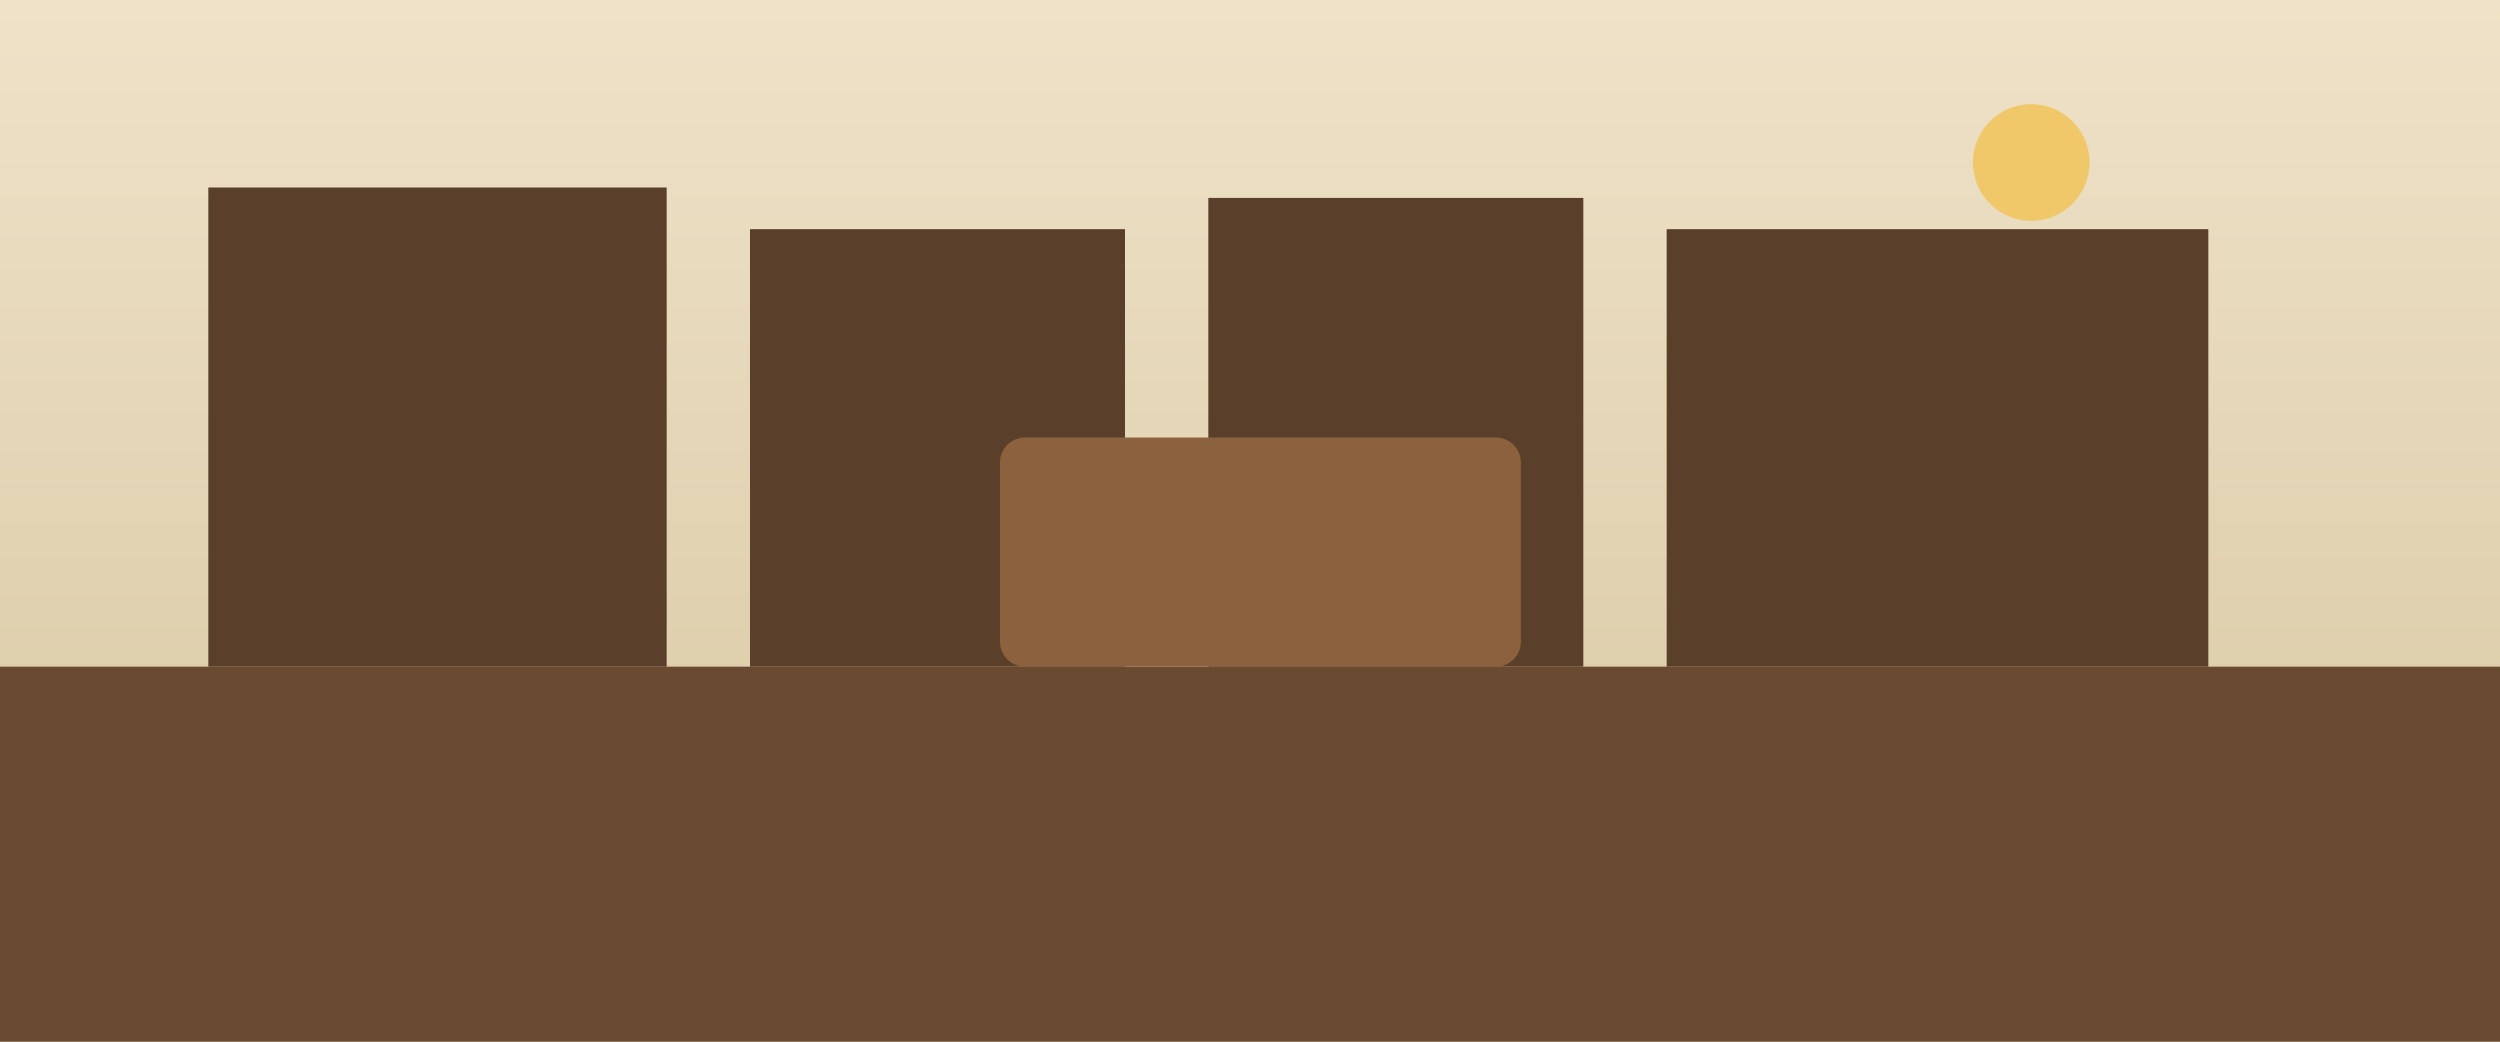
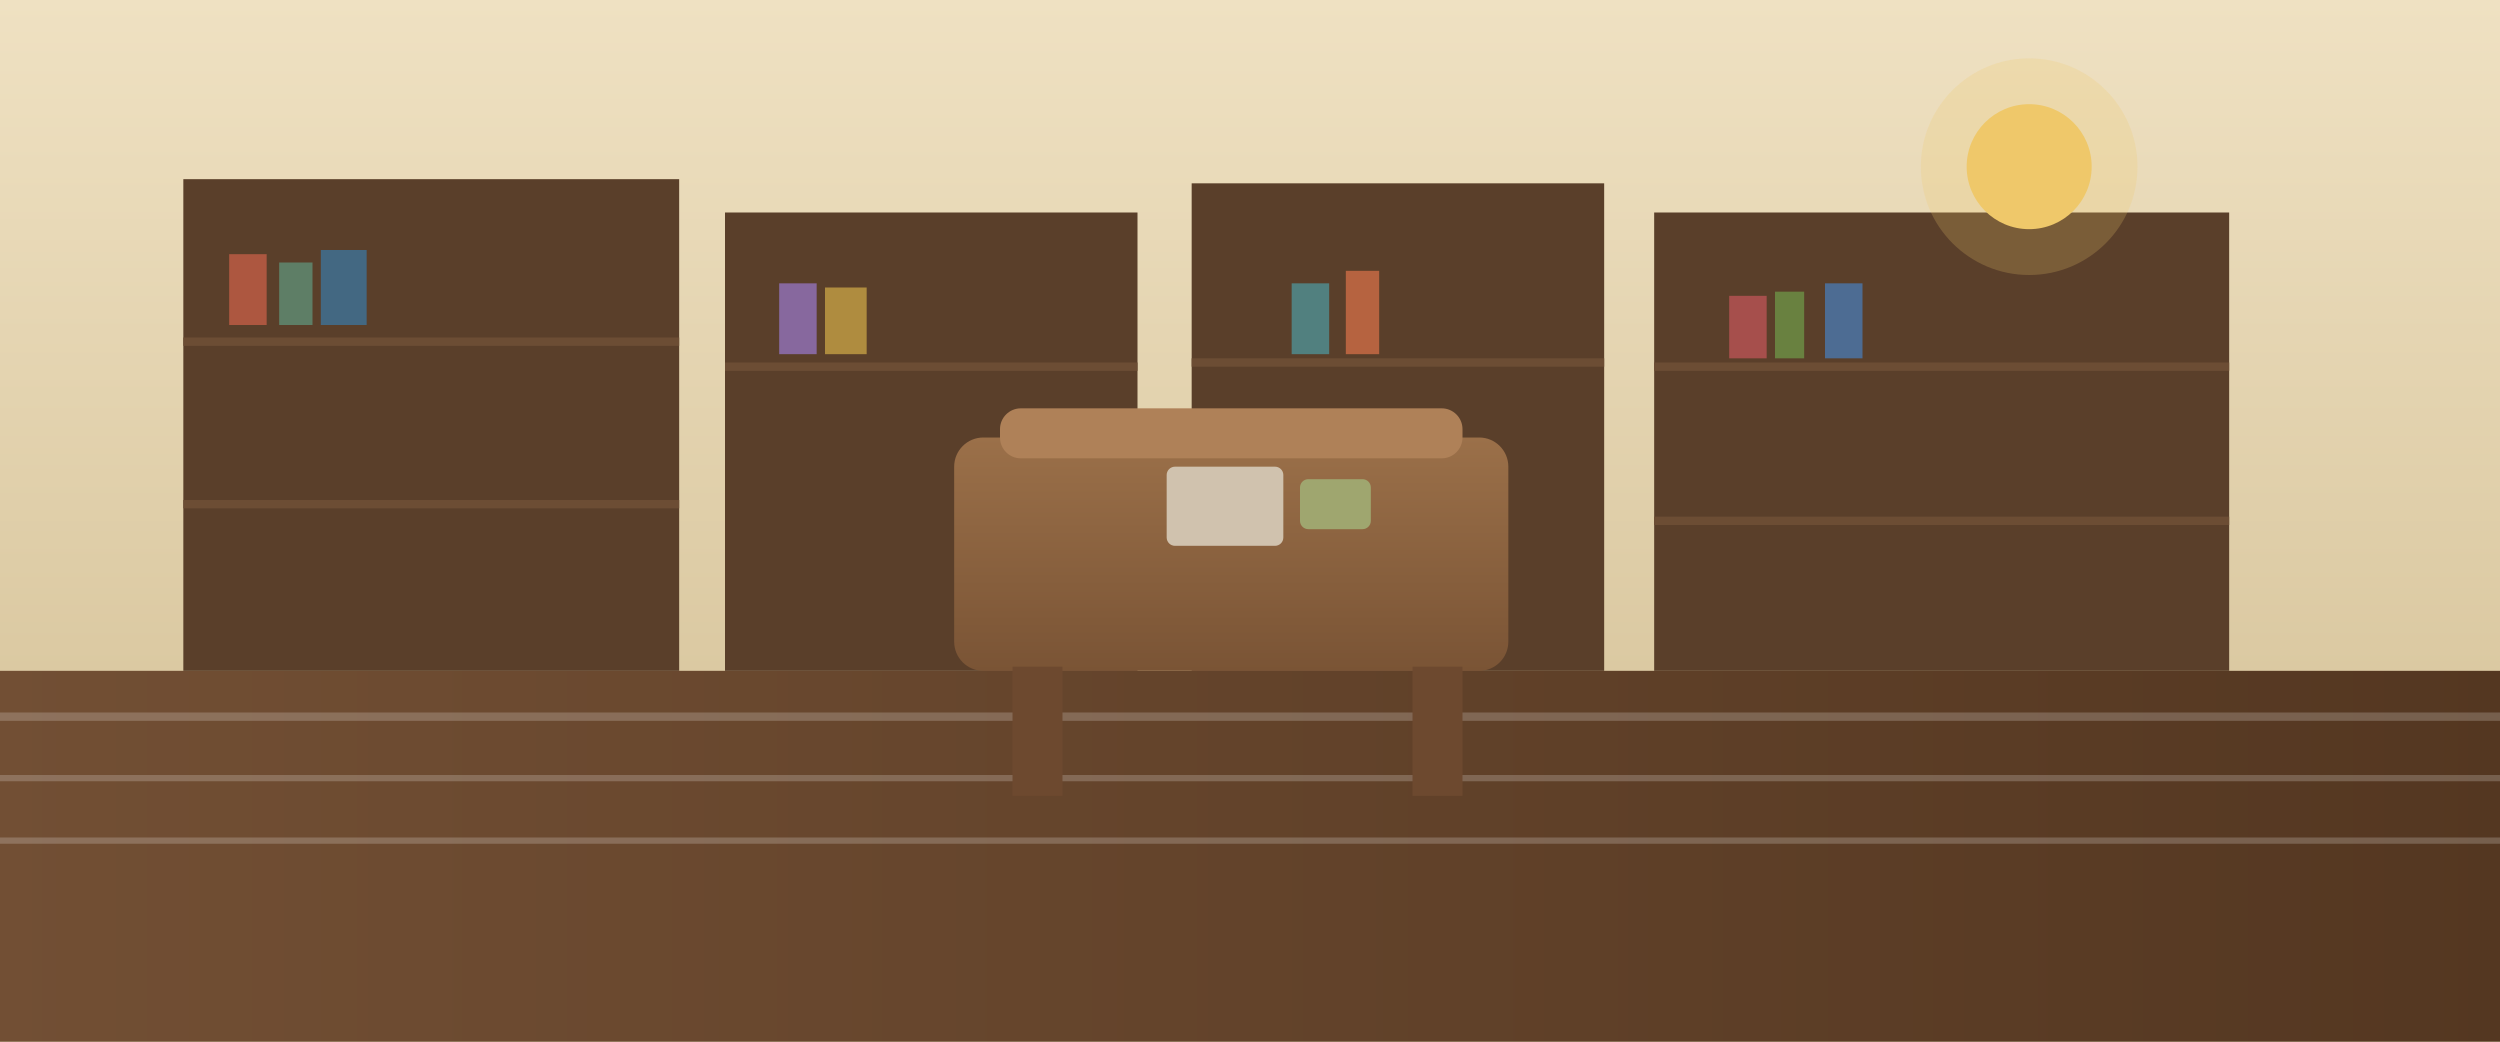
<svg xmlns="http://www.w3.org/2000/svg" viewBox="0 0 1200 500">
  <defs>
    <linearGradient id="wall" x1="0" y1="0" x2="0" y2="1">
-       <stop offset="0%" stop-color="#efe2c8" />
-       <stop offset="100%" stop-color="#d6c59f" />
+       <stop offset="0%" stop-color="#efe1c2" />
+       <stop offset="100%" stop-color="#d0bc90" />
+     </linearGradient>
+     <linearGradient id="floor" x1="0" y1="0" x2="1" y2="0">
+       <stop offset="0%" stop-color="#724f34" />
+       <stop offset="100%" stop-color="#543721" />
+     </linearGradient>
+     <linearGradient id="deskTop" x1="0" y1="0" x2="0" y2="1">
+       <stop offset="0%" stop-color="#9b7049" />
+       <stop offset="100%" stop-color="#7a5435" />
    </linearGradient>
  </defs>
  <rect width="1200" height="500" fill="url(#wall)" />
-   <rect y="320" width="1200" height="180" fill="#6a4b31" />
-   <rect x="100" y="90" width="220" height="230" fill="#5a3f2a" />
-   <rect x="360" y="110" width="180" height="210" fill="#5a3f2a" />
-   <rect x="580" y="95" width="180" height="225" fill="#5a3f2a" />
-   <rect x="800" y="110" width="260" height="210" fill="#5a3f2a" />
-   <circle cx="975" cy="78" r="28" fill="#f0c86a" />
-   <rect x="480" y="210" width="250" height="110" rx="12" fill="#8c623e" />
+   <rect y="322" width="1200" height="178" fill="url(#floor)" />
+   <g opacity="0.2">
+     <rect x="0" y="342" width="1200" height="4" fill="#fff" />
+     <rect x="0" y="372" width="1200" height="3" fill="#fff" />
+     <rect x="0" y="402" width="1200" height="3" fill="#fff" />
+   </g>
+   <g>
+     <rect x="88" y="86" width="238" height="236" fill="#5a3f2a" />
+     <rect x="348" y="102" width="198" height="220" fill="#5a3f2a" />
+     <rect x="572" y="88" width="198" height="234" fill="#5a3f2a" />
+     <rect x="794" y="102" width="276" height="220" fill="#5a3f2a" />
+     <g stroke="#6c4d34" stroke-width="4">
+       <line x1="88" y1="164" x2="326" y2="164" />
+       <line x1="88" y1="242" x2="326" y2="242" />
+       <line x1="348" y1="176" x2="546" y2="176" />
+       <line x1="572" y1="174" x2="770" y2="174" />
+       <line x1="794" y1="176" x2="1070" y2="176" />
+       <line x1="794" y1="250" x2="1070" y2="250" />
+     </g>
+   </g>
+   <g opacity="0.84">
+     <rect x="110" y="122" width="18" height="34" fill="#bc5b44" />
+     <rect x="134" y="126" width="16" height="30" fill="#5f8a71" />
+     <rect x="154" y="120" width="22" height="36" fill="#3f6f92" />
+     <rect x="374" y="136" width="18" height="34" fill="#8f6fb3" />
+     <rect x="396" y="138" width="20" height="32" fill="#bf9a42" />
+     <rect x="620" y="136" width="18" height="34" fill="#4f8c8e" />
+     <rect x="646" y="130" width="16" height="40" fill="#c76a44" />
+     <rect x="830" y="142" width="18" height="30" fill="#b45252" />
+     <rect x="852" y="140" width="14" height="32" fill="#6c8d44" />
+     <rect x="876" y="136" width="18" height="36" fill="#4b74a6" />
+   </g>
+   <rect x="458" y="210" width="266" height="112" rx="14" fill="url(#deskTop)" />
+   <rect x="480" y="196" width="222" height="24" rx="10" fill="#af8158" />
+   <rect x="486" y="320" width="24" height="62" fill="#6d492f" />
+   <rect x="678" y="320" width="24" height="62" fill="#6d492f" />
+   <rect x="560" y="224" width="56" height="38" rx="4" fill="#d0c2ae" />
+   <rect x="624" y="230" width="34" height="24" rx="4" fill="#9fa66f" />
+   <circle cx="974" cy="80" r="30" fill="#efc86a" />
+   <circle cx="974" cy="80" r="52" fill="#efc86a" opacity="0.22" />
</svg>
